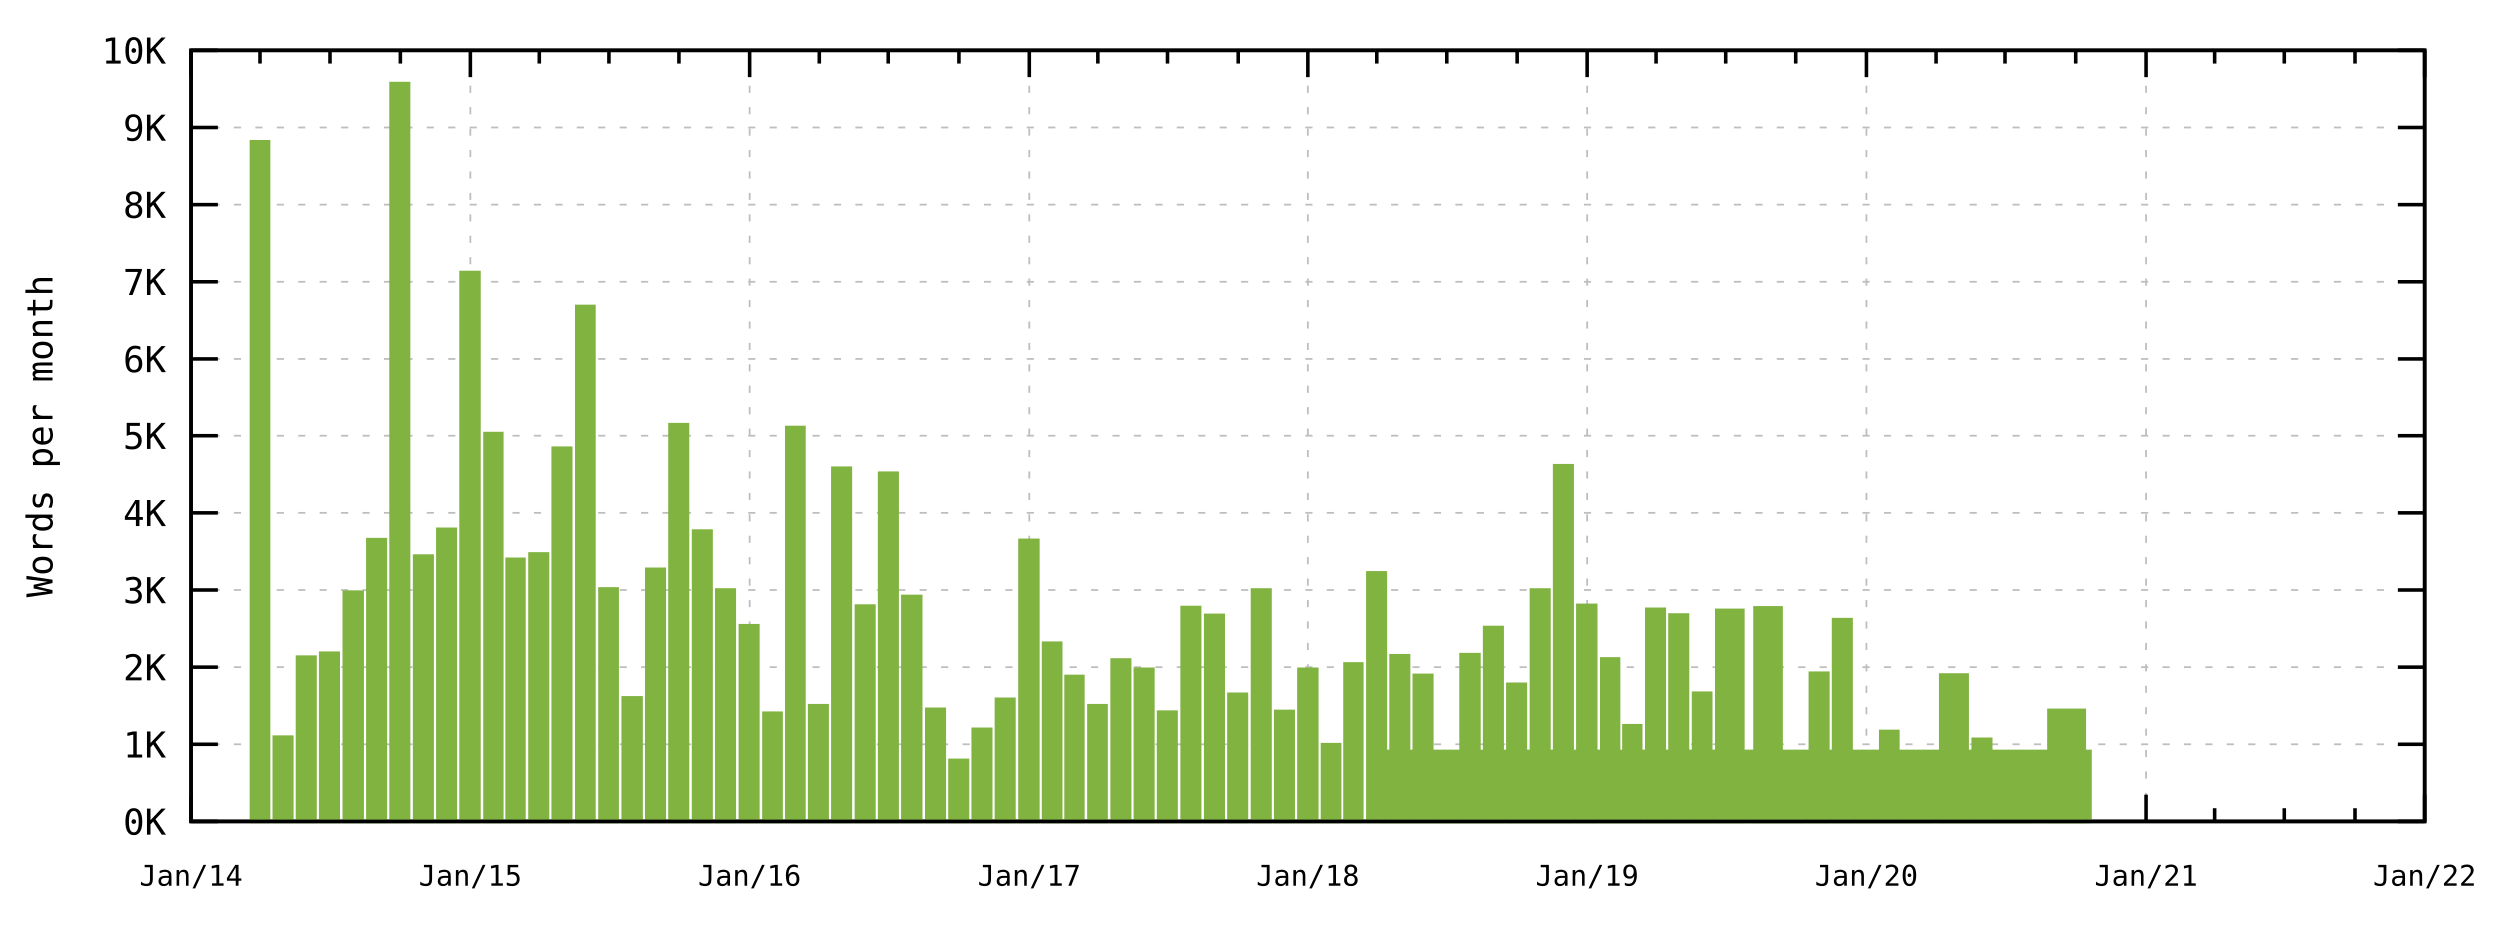
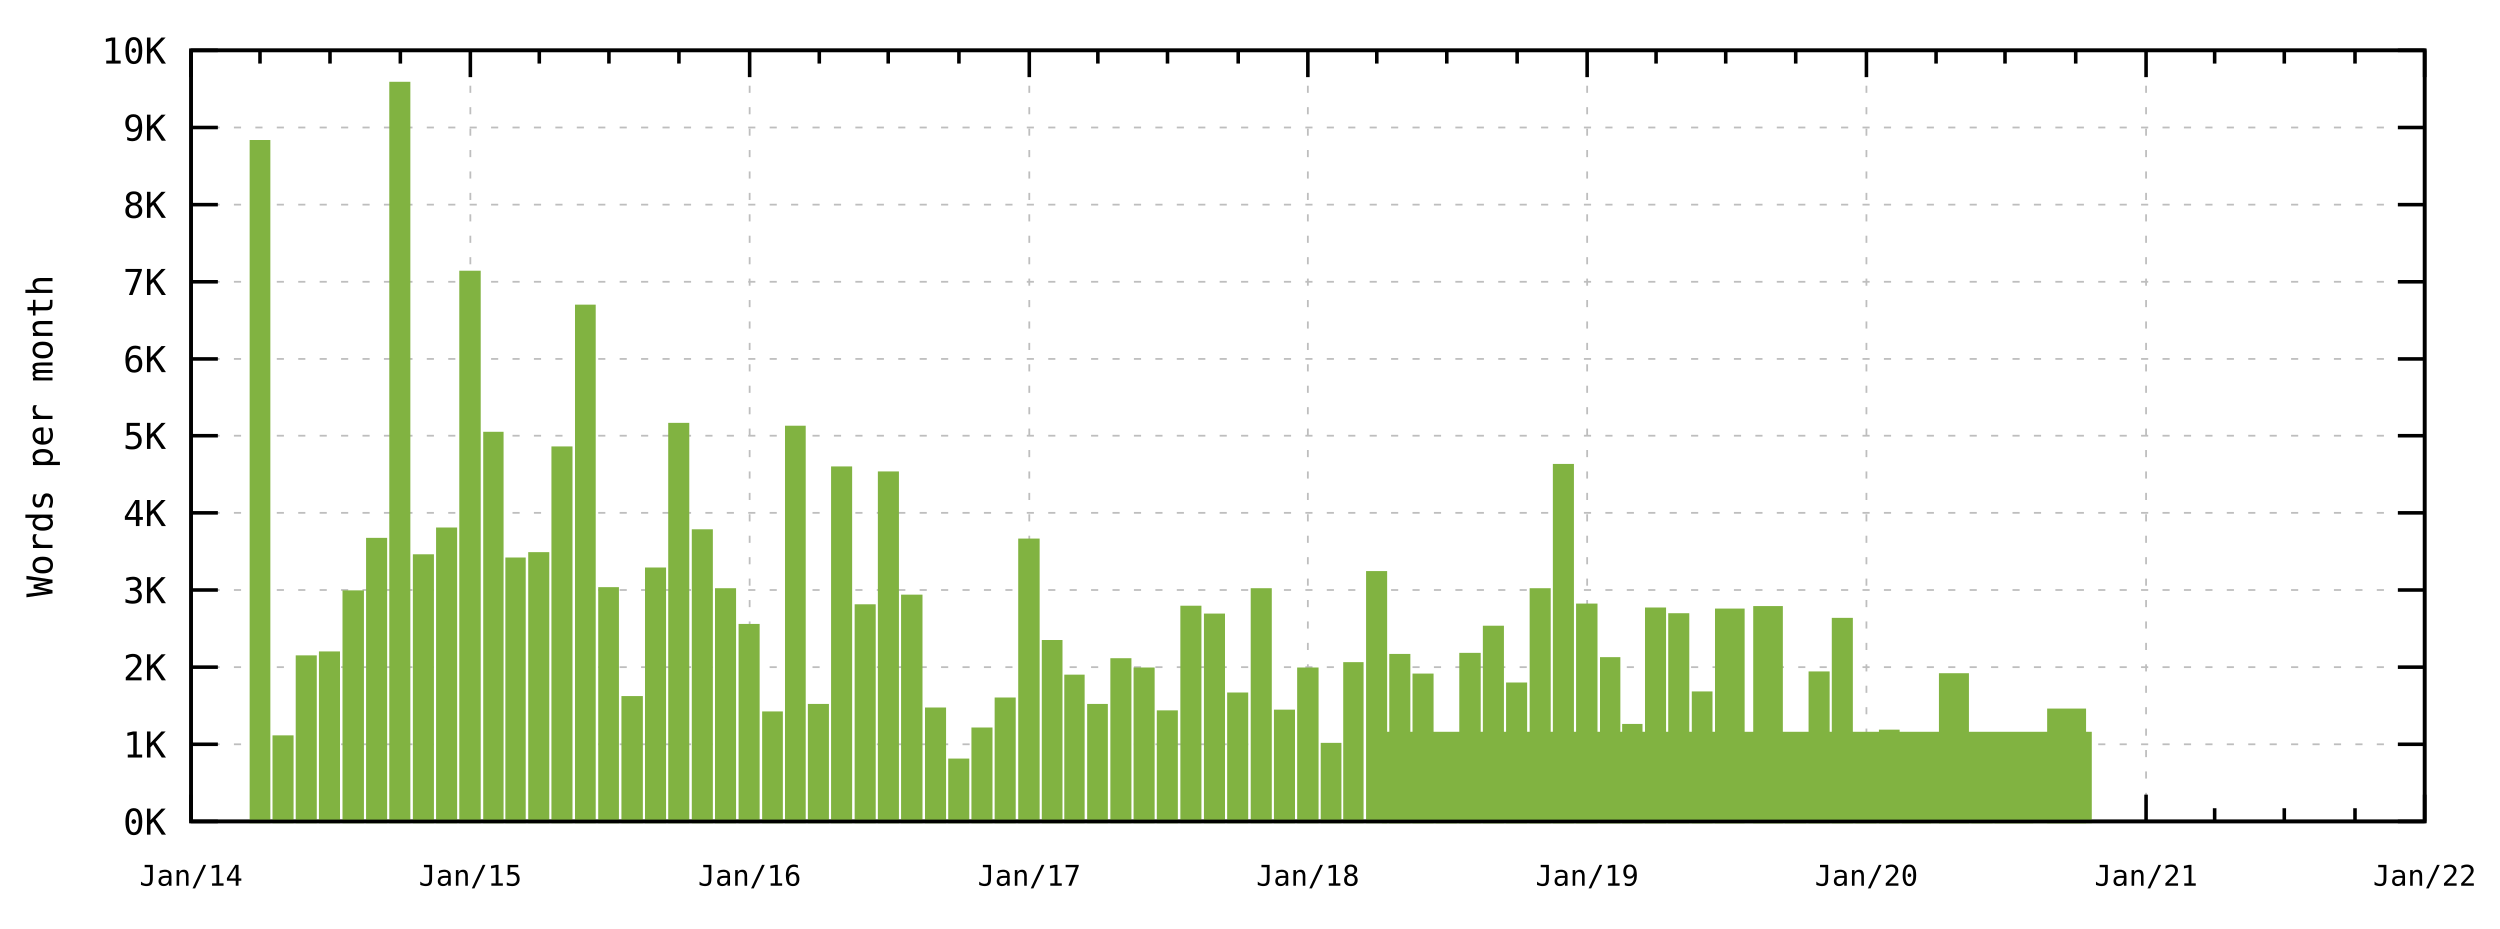
<svg xmlns="http://www.w3.org/2000/svg" xmlns:xlink="http://www.w3.org/1999/xlink" width="700" height="260" viewBox="0 0 700 260">
  <g id="gnuplot_canvas">
    <rect x="0" y="0" width="700" height="260" fill="none" />
    <defs>
      <circle id="gpDot" r="0.5" stroke-width="0.5" />
      <path id="gpPt0" stroke-width="0.267" stroke="currentColor" d="M-1,0 h2 M0,-1 v2" />
      <path id="gpPt1" stroke-width="0.267" stroke="currentColor" d="M-1,-1 L1,1 M1,-1 L-1,1" />
      <path id="gpPt2" stroke-width="0.267" stroke="currentColor" d="M-1,0 L1,0 M0,-1 L0,1 M-1,-1 L1,1 M-1,1 L1,-1" />
      <rect id="gpPt3" stroke-width="0.267" stroke="currentColor" x="-1" y="-1" width="2" height="2" />
      <rect id="gpPt4" stroke-width="0.267" stroke="currentColor" fill="currentColor" x="-1" y="-1" width="2" height="2" />
      <circle id="gpPt5" stroke-width="0.267" stroke="currentColor" cx="0" cy="0" r="1" />
      <use xlink:href="#gpPt5" id="gpPt6" fill="currentColor" stroke="none" />
      <path id="gpPt7" stroke-width="0.267" stroke="currentColor" d="M0,-1.33 L-1.33,0.67 L1.33,0.67 z" />
      <use xlink:href="#gpPt7" id="gpPt8" fill="currentColor" stroke="none" />
      <use xlink:href="#gpPt7" id="gpPt9" stroke="currentColor" transform="rotate(180)" />
      <use xlink:href="#gpPt9" id="gpPt10" fill="currentColor" stroke="none" />
      <use xlink:href="#gpPt3" id="gpPt11" stroke="currentColor" transform="rotate(45)" />
      <use xlink:href="#gpPt11" id="gpPt12" fill="currentColor" stroke="none" />
      <path id="gpPt13" stroke-width="0.267" stroke="currentColor" d="M0,1.330 L1.265,0.411 L0.782,-1.067 L-0.782,-1.076 L-1.265,0.411 z" />
      <use xlink:href="#gpPt13" id="gpPt14" fill="currentColor" stroke="none" />
      <filter id="textbox" filterUnits="objectBoundingBox" x="0" y="0" height="1" width="1">
        <feFlood flood-color="white" flood-opacity="1" result="bgnd" />
        <feComposite in="SourceGraphic" in2="bgnd" operator="atop" />
      </filter>
      <filter id="greybox" filterUnits="objectBoundingBox" x="0" y="0" height="1" width="1">
        <feFlood flood-color="lightgrey" flood-opacity="1" result="grey" />
        <feComposite in="SourceGraphic" in2="grey" operator="atop" />
      </filter>
    </defs>
    <g fill="none" color="white" stroke="currentColor" stroke-width="1.00" stroke-linecap="butt" stroke-linejoin="miter">
</g>
    <g fill="none" color="black" stroke="currentColor" stroke-width="1.00" stroke-linecap="butt" stroke-linejoin="miter">
</g>
    <g fill="none" color="black" stroke="black" stroke-width="0.50" stroke-linecap="butt" stroke-linejoin="miter">
</g>
    <g fill="none" color="gray" stroke="currentColor" stroke-width="0.50" stroke-linecap="butt" stroke-linejoin="miter">
      <path stroke="rgb(190, 190, 190)" stroke-dasharray="2,4" class="gridline" d="M53.5,230.0 L678.9,230.0  " />
    </g>
    <g fill="none" color="gray" stroke="rgb(190, 190, 190)" stroke-width="1.00" stroke-linecap="butt" stroke-linejoin="miter">
</g>
    <g fill="none" color="black" stroke="currentColor" stroke-width="1.00" stroke-linecap="butt" stroke-linejoin="miter">
      <path stroke="black" d="M53.5,230.0 L61.0,230.0 M678.9,230.0 L671.4,230.0  " />
      <g transform="translate(46.5,233.7)" stroke="none" fill="rgb(0,0,0)" font-family="monospace" font-size="10.00" text-anchor="end">
        <text>
          <tspan font-family="monospace">0K</tspan>
        </text>
      </g>
    </g>
    <g fill="none" color="black" stroke="currentColor" stroke-width="1.00" stroke-linecap="butt" stroke-linejoin="miter">
</g>
    <g fill="none" color="black" stroke="black" stroke-width="0.50" stroke-linecap="butt" stroke-linejoin="miter">
</g>
    <g fill="none" color="gray" stroke="currentColor" stroke-width="0.50" stroke-linecap="butt" stroke-linejoin="miter">
      <path stroke="rgb(190, 190, 190)" stroke-dasharray="2,4" class="gridline" d="M53.5,208.4 L678.9,208.4  " />
    </g>
    <g fill="none" color="gray" stroke="rgb(190, 190, 190)" stroke-width="1.00" stroke-linecap="butt" stroke-linejoin="miter">
</g>
    <g fill="none" color="black" stroke="currentColor" stroke-width="1.00" stroke-linecap="butt" stroke-linejoin="miter">
      <path stroke="black" d="M53.5,208.4 L61.0,208.4 M678.9,208.4 L671.4,208.4  " />
      <g transform="translate(46.5,212.1)" stroke="none" fill="rgb(0,0,0)" font-family="monospace" font-size="10.00" text-anchor="end">
        <text>
          <tspan font-family="monospace">1K</tspan>
        </text>
      </g>
    </g>
    <g fill="none" color="black" stroke="currentColor" stroke-width="1.00" stroke-linecap="butt" stroke-linejoin="miter">
</g>
    <g fill="none" color="black" stroke="black" stroke-width="0.50" stroke-linecap="butt" stroke-linejoin="miter">
</g>
    <g fill="none" color="gray" stroke="currentColor" stroke-width="0.50" stroke-linecap="butt" stroke-linejoin="miter">
      <path stroke="rgb(190, 190, 190)" stroke-dasharray="2,4" class="gridline" d="M53.5,186.8 L678.9,186.8  " />
    </g>
    <g fill="none" color="gray" stroke="rgb(190, 190, 190)" stroke-width="1.00" stroke-linecap="butt" stroke-linejoin="miter">
</g>
    <g fill="none" color="black" stroke="currentColor" stroke-width="1.00" stroke-linecap="butt" stroke-linejoin="miter">
      <path stroke="black" d="M53.5,186.8 L61.0,186.8 M678.9,186.8 L671.4,186.8  " />
      <g transform="translate(46.5,190.5)" stroke="none" fill="rgb(0,0,0)" font-family="monospace" font-size="10.00" text-anchor="end">
        <text>
          <tspan font-family="monospace">2K</tspan>
        </text>
      </g>
    </g>
    <g fill="none" color="black" stroke="currentColor" stroke-width="1.00" stroke-linecap="butt" stroke-linejoin="miter">
</g>
    <g fill="none" color="black" stroke="black" stroke-width="0.50" stroke-linecap="butt" stroke-linejoin="miter">
</g>
    <g fill="none" color="gray" stroke="currentColor" stroke-width="0.50" stroke-linecap="butt" stroke-linejoin="miter">
      <path stroke="rgb(190, 190, 190)" stroke-dasharray="2,4" class="gridline" d="M53.5,165.2 L678.9,165.2  " />
    </g>
    <g fill="none" color="gray" stroke="rgb(190, 190, 190)" stroke-width="1.00" stroke-linecap="butt" stroke-linejoin="miter">
</g>
    <g fill="none" color="black" stroke="currentColor" stroke-width="1.00" stroke-linecap="butt" stroke-linejoin="miter">
      <path stroke="black" d="M53.5,165.2 L61.0,165.2 M678.9,165.2 L671.4,165.2  " />
      <g transform="translate(46.5,168.9)" stroke="none" fill="rgb(0,0,0)" font-family="monospace" font-size="10.00" text-anchor="end">
        <text>
          <tspan font-family="monospace">3K</tspan>
        </text>
      </g>
    </g>
    <g fill="none" color="black" stroke="currentColor" stroke-width="1.00" stroke-linecap="butt" stroke-linejoin="miter">
</g>
    <g fill="none" color="black" stroke="black" stroke-width="0.50" stroke-linecap="butt" stroke-linejoin="miter">
</g>
    <g fill="none" color="gray" stroke="currentColor" stroke-width="0.50" stroke-linecap="butt" stroke-linejoin="miter">
      <path stroke="rgb(190, 190, 190)" stroke-dasharray="2,4" class="gridline" d="M53.5,143.6 L678.9,143.6  " />
    </g>
    <g fill="none" color="gray" stroke="rgb(190, 190, 190)" stroke-width="1.00" stroke-linecap="butt" stroke-linejoin="miter">
</g>
    <g fill="none" color="black" stroke="currentColor" stroke-width="1.00" stroke-linecap="butt" stroke-linejoin="miter">
      <path stroke="black" d="M53.5,143.6 L61.0,143.6 M678.9,143.6 L671.4,143.6  " />
      <g transform="translate(46.5,147.3)" stroke="none" fill="rgb(0,0,0)" font-family="monospace" font-size="10.00" text-anchor="end">
        <text>
          <tspan font-family="monospace">4K</tspan>
        </text>
      </g>
    </g>
    <g fill="none" color="black" stroke="currentColor" stroke-width="1.00" stroke-linecap="butt" stroke-linejoin="miter">
</g>
    <g fill="none" color="black" stroke="black" stroke-width="0.50" stroke-linecap="butt" stroke-linejoin="miter">
</g>
    <g fill="none" color="gray" stroke="currentColor" stroke-width="0.50" stroke-linecap="butt" stroke-linejoin="miter">
      <path stroke="rgb(190, 190, 190)" stroke-dasharray="2,4" class="gridline" d="M53.5,122.0 L678.9,122.0  " />
    </g>
    <g fill="none" color="gray" stroke="rgb(190, 190, 190)" stroke-width="1.00" stroke-linecap="butt" stroke-linejoin="miter">
</g>
    <g fill="none" color="black" stroke="currentColor" stroke-width="1.00" stroke-linecap="butt" stroke-linejoin="miter">
      <path stroke="black" d="M53.5,122.0 L61.0,122.0 M678.9,122.0 L671.4,122.0  " />
      <g transform="translate(46.5,125.7)" stroke="none" fill="rgb(0,0,0)" font-family="monospace" font-size="10.00" text-anchor="end">
        <text>
          <tspan font-family="monospace">5K</tspan>
        </text>
      </g>
    </g>
    <g fill="none" color="black" stroke="currentColor" stroke-width="1.00" stroke-linecap="butt" stroke-linejoin="miter">
</g>
    <g fill="none" color="black" stroke="black" stroke-width="0.50" stroke-linecap="butt" stroke-linejoin="miter">
</g>
    <g fill="none" color="gray" stroke="currentColor" stroke-width="0.50" stroke-linecap="butt" stroke-linejoin="miter">
      <path stroke="rgb(190, 190, 190)" stroke-dasharray="2,4" class="gridline" d="M53.5,100.5 L678.9,100.5  " />
    </g>
    <g fill="none" color="gray" stroke="rgb(190, 190, 190)" stroke-width="1.00" stroke-linecap="butt" stroke-linejoin="miter">
</g>
    <g fill="none" color="black" stroke="currentColor" stroke-width="1.00" stroke-linecap="butt" stroke-linejoin="miter">
      <path stroke="black" d="M53.5,100.5 L61.0,100.5 M678.9,100.5 L671.4,100.5  " />
      <g transform="translate(46.5,104.2)" stroke="none" fill="rgb(0,0,0)" font-family="monospace" font-size="10.00" text-anchor="end">
        <text>
          <tspan font-family="monospace">6K</tspan>
        </text>
      </g>
    </g>
    <g fill="none" color="black" stroke="currentColor" stroke-width="1.00" stroke-linecap="butt" stroke-linejoin="miter">
</g>
    <g fill="none" color="black" stroke="black" stroke-width="0.50" stroke-linecap="butt" stroke-linejoin="miter">
</g>
    <g fill="none" color="gray" stroke="currentColor" stroke-width="0.50" stroke-linecap="butt" stroke-linejoin="miter">
      <path stroke="rgb(190, 190, 190)" stroke-dasharray="2,4" class="gridline" d="M53.5,78.9 L678.9,78.9  " />
    </g>
    <g fill="none" color="gray" stroke="rgb(190, 190, 190)" stroke-width="1.00" stroke-linecap="butt" stroke-linejoin="miter">
</g>
    <g fill="none" color="black" stroke="currentColor" stroke-width="1.00" stroke-linecap="butt" stroke-linejoin="miter">
      <path stroke="black" d="M53.5,78.9 L61.0,78.9 M678.9,78.9 L671.4,78.9  " />
      <g transform="translate(46.5,82.6)" stroke="none" fill="rgb(0,0,0)" font-family="monospace" font-size="10.00" text-anchor="end">
        <text>
          <tspan font-family="monospace">7K</tspan>
        </text>
      </g>
    </g>
    <g fill="none" color="black" stroke="currentColor" stroke-width="1.00" stroke-linecap="butt" stroke-linejoin="miter">
</g>
    <g fill="none" color="black" stroke="black" stroke-width="0.50" stroke-linecap="butt" stroke-linejoin="miter">
</g>
    <g fill="none" color="gray" stroke="currentColor" stroke-width="0.50" stroke-linecap="butt" stroke-linejoin="miter">
      <path stroke="rgb(190, 190, 190)" stroke-dasharray="2,4" class="gridline" d="M53.5,57.3 L678.9,57.3  " />
    </g>
    <g fill="none" color="gray" stroke="rgb(190, 190, 190)" stroke-width="1.00" stroke-linecap="butt" stroke-linejoin="miter">
</g>
    <g fill="none" color="black" stroke="currentColor" stroke-width="1.00" stroke-linecap="butt" stroke-linejoin="miter">
      <path stroke="black" d="M53.5,57.3 L61.0,57.3 M678.9,57.3 L671.4,57.3  " />
      <g transform="translate(46.5,61.0)" stroke="none" fill="rgb(0,0,0)" font-family="monospace" font-size="10.00" text-anchor="end">
        <text>
          <tspan font-family="monospace">8K</tspan>
        </text>
      </g>
    </g>
    <g fill="none" color="black" stroke="currentColor" stroke-width="1.00" stroke-linecap="butt" stroke-linejoin="miter">
</g>
    <g fill="none" color="black" stroke="black" stroke-width="0.50" stroke-linecap="butt" stroke-linejoin="miter">
</g>
    <g fill="none" color="gray" stroke="currentColor" stroke-width="0.50" stroke-linecap="butt" stroke-linejoin="miter">
      <path stroke="rgb(190, 190, 190)" stroke-dasharray="2,4" class="gridline" d="M53.5,35.7 L678.9,35.7  " />
    </g>
    <g fill="none" color="gray" stroke="rgb(190, 190, 190)" stroke-width="1.00" stroke-linecap="butt" stroke-linejoin="miter">
</g>
    <g fill="none" color="black" stroke="currentColor" stroke-width="1.00" stroke-linecap="butt" stroke-linejoin="miter">
      <path stroke="black" d="M53.5,35.7 L61.0,35.7 M678.9,35.7 L671.4,35.7  " />
      <g transform="translate(46.5,39.4)" stroke="none" fill="rgb(0,0,0)" font-family="monospace" font-size="10.00" text-anchor="end">
        <text>
          <tspan font-family="monospace">9K</tspan>
        </text>
      </g>
    </g>
    <g fill="none" color="black" stroke="currentColor" stroke-width="1.00" stroke-linecap="butt" stroke-linejoin="miter">
</g>
    <g fill="none" color="black" stroke="black" stroke-width="0.50" stroke-linecap="butt" stroke-linejoin="miter">
</g>
    <g fill="none" color="gray" stroke="currentColor" stroke-width="0.50" stroke-linecap="butt" stroke-linejoin="miter">
      <path stroke="rgb(190, 190, 190)" stroke-dasharray="2,4" class="gridline" d="M53.5,14.1 L678.9,14.1  " />
    </g>
    <g fill="none" color="gray" stroke="rgb(190, 190, 190)" stroke-width="1.00" stroke-linecap="butt" stroke-linejoin="miter">
</g>
    <g fill="none" color="black" stroke="currentColor" stroke-width="1.00" stroke-linecap="butt" stroke-linejoin="miter">
      <path stroke="black" d="M53.5,14.1 L61.0,14.1 M678.9,14.1 L671.4,14.1  " />
      <g transform="translate(46.5,17.8)" stroke="none" fill="rgb(0,0,0)" font-family="monospace" font-size="10.00" text-anchor="end">
        <text>
          <tspan font-family="monospace">10K</tspan>
        </text>
      </g>
    </g>
    <g fill="none" color="black" stroke="currentColor" stroke-width="1.00" stroke-linecap="butt" stroke-linejoin="miter">
</g>
    <g fill="none" color="black" stroke="black" stroke-width="0.50" stroke-linecap="butt" stroke-linejoin="miter">
</g>
    <g fill="none" color="gray" stroke="currentColor" stroke-width="0.50" stroke-linecap="butt" stroke-linejoin="miter">
      <path stroke="rgb(190, 190, 190)" stroke-dasharray="2,4" class="gridline" d="M53.5,230.0 L53.5,14.1  " />
    </g>
    <g fill="none" color="gray" stroke="rgb(190, 190, 190)" stroke-width="1.00" stroke-linecap="butt" stroke-linejoin="miter">
</g>
    <g fill="none" color="black" stroke="currentColor" stroke-width="1.00" stroke-linecap="butt" stroke-linejoin="miter">
      <path stroke="black" d="M53.5,230.0 L53.5,222.5 M53.5,14.1 L53.5,21.6  " />
      <g transform="translate(53.5,248.0)" stroke="none" fill="rgb(0,0,0)" font-family="monospace" font-size="8.00" text-anchor="middle">
        <text>
          <tspan font-family="monospace">Jan/14</tspan>
        </text>
      </g>
    </g>
    <g fill="none" color="black" stroke="currentColor" stroke-width="1.00" stroke-linecap="butt" stroke-linejoin="miter">
      <path stroke="black" d="M72.8,230.0 L72.8,226.3 M72.8,14.1 L72.8,17.8 M92.4,230.0 L92.4,226.3 M92.4,14.1 L92.4,17.8   M112.1,230.0 L112.1,226.3 M112.1,14.1 L112.1,17.8  " />
    </g>
    <g fill="none" color="black" stroke="black" stroke-width="0.50" stroke-linecap="butt" stroke-linejoin="miter">
</g>
    <g fill="none" color="gray" stroke="currentColor" stroke-width="0.50" stroke-linecap="butt" stroke-linejoin="miter">
      <path stroke="rgb(190, 190, 190)" stroke-dasharray="2,4" class="gridline" d="M131.7,230.0 L131.7,14.1  " />
    </g>
    <g fill="none" color="gray" stroke="rgb(190, 190, 190)" stroke-width="1.00" stroke-linecap="butt" stroke-linejoin="miter">
</g>
    <g fill="none" color="black" stroke="currentColor" stroke-width="1.00" stroke-linecap="butt" stroke-linejoin="miter">
      <path stroke="black" d="M131.7,230.0 L131.7,222.5 M131.7,14.1 L131.7,21.6  " />
      <g transform="translate(131.7,248.0)" stroke="none" fill="rgb(0,0,0)" font-family="monospace" font-size="8.00" text-anchor="middle">
        <text>
          <tspan font-family="monospace">Jan/15</tspan>
        </text>
      </g>
    </g>
    <g fill="none" color="black" stroke="currentColor" stroke-width="1.00" stroke-linecap="butt" stroke-linejoin="miter">
      <path stroke="black" d="M151.0,230.0 L151.0,226.3 M151.0,14.1 L151.0,17.8 M170.5,230.0 L170.5,226.3 M170.5,14.1 L170.5,17.8   M190.1,230.0 L190.1,226.3 M190.1,14.1 L190.1,17.8  " />
    </g>
    <g fill="none" color="black" stroke="black" stroke-width="0.50" stroke-linecap="butt" stroke-linejoin="miter">
</g>
    <g fill="none" color="gray" stroke="currentColor" stroke-width="0.50" stroke-linecap="butt" stroke-linejoin="miter">
      <path stroke="rgb(190, 190, 190)" stroke-dasharray="2,4" class="gridline" d="M209.9,230.0 L209.9,14.1  " />
    </g>
    <g fill="none" color="gray" stroke="rgb(190, 190, 190)" stroke-width="1.00" stroke-linecap="butt" stroke-linejoin="miter">
</g>
    <g fill="none" color="black" stroke="currentColor" stroke-width="1.00" stroke-linecap="butt" stroke-linejoin="miter">
      <path stroke="black" d="M209.9,230.0 L209.9,222.5 M209.9,14.1 L209.9,21.6  " />
      <g transform="translate(209.9,248.0)" stroke="none" fill="rgb(0,0,0)" font-family="monospace" font-size="8.00" text-anchor="middle">
        <text>
          <tspan font-family="monospace">Jan/16</tspan>
        </text>
      </g>
    </g>
    <g fill="none" color="black" stroke="currentColor" stroke-width="1.00" stroke-linecap="butt" stroke-linejoin="miter">
      <path stroke="black" d="M229.4,230.0 L229.4,226.3 M229.4,14.1 L229.4,17.8 M248.7,230.0 L248.7,226.3 M248.7,14.1 L248.7,17.8   M268.5,230.0 L268.5,226.3 M268.5,14.1 L268.5,17.8  " />
    </g>
    <g fill="none" color="black" stroke="black" stroke-width="0.50" stroke-linecap="butt" stroke-linejoin="miter">
</g>
    <g fill="none" color="gray" stroke="currentColor" stroke-width="0.50" stroke-linecap="butt" stroke-linejoin="miter">
      <path stroke="rgb(190, 190, 190)" stroke-dasharray="2,4" class="gridline" d="M288.2,230.0 L288.2,14.1  " />
    </g>
    <g fill="none" color="gray" stroke="rgb(190, 190, 190)" stroke-width="1.00" stroke-linecap="butt" stroke-linejoin="miter">
</g>
    <g fill="none" color="black" stroke="currentColor" stroke-width="1.00" stroke-linecap="butt" stroke-linejoin="miter">
      <path stroke="black" d="M288.2,230.0 L288.2,222.5 M288.2,14.1 L288.2,21.6  " />
      <g transform="translate(288.2,248.0)" stroke="none" fill="rgb(0,0,0)" font-family="monospace" font-size="8.00" text-anchor="middle">
        <text>
          <tspan font-family="monospace">Jan/17</tspan>
        </text>
      </g>
    </g>
    <g fill="none" color="black" stroke="currentColor" stroke-width="1.00" stroke-linecap="butt" stroke-linejoin="miter">
      <path stroke="black" d="M307.4,230.0 L307.4,226.3 M307.4,14.1 L307.4,17.8 M326.9,230.0 L326.9,226.3 M326.9,14.1 L326.9,17.8   M346.7,230.0 L346.7,226.3 M346.7,14.1 L346.7,17.8  " />
    </g>
    <g fill="none" color="black" stroke="black" stroke-width="0.50" stroke-linecap="butt" stroke-linejoin="miter">
</g>
    <g fill="none" color="gray" stroke="currentColor" stroke-width="0.50" stroke-linecap="butt" stroke-linejoin="miter">
      <path stroke="rgb(190, 190, 190)" stroke-dasharray="2,4" class="gridline" d="M366.2,230.0 L366.2,14.1  " />
    </g>
    <g fill="none" color="gray" stroke="rgb(190, 190, 190)" stroke-width="1.00" stroke-linecap="butt" stroke-linejoin="miter">
</g>
    <g fill="none" color="black" stroke="currentColor" stroke-width="1.00" stroke-linecap="butt" stroke-linejoin="miter">
      <path stroke="black" d="M366.2,230.0 L366.2,222.5 M366.2,14.1 L366.2,21.6  " />
      <g transform="translate(366.2,248.0)" stroke="none" fill="rgb(0,0,0)" font-family="monospace" font-size="8.00" text-anchor="middle">
        <text>
          <tspan font-family="monospace">Jan/18</tspan>
        </text>
      </g>
    </g>
    <g fill="none" color="black" stroke="currentColor" stroke-width="1.00" stroke-linecap="butt" stroke-linejoin="miter">
      <path stroke="black" d="M385.5,230.0 L385.5,226.3 M385.5,14.1 L385.5,17.8 M405.1,230.0 L405.1,226.3 M405.1,14.1 L405.1,17.8   M424.8,230.0 L424.8,226.3 M424.8,14.1 L424.8,17.8  " />
    </g>
    <g fill="none" color="black" stroke="black" stroke-width="0.50" stroke-linecap="butt" stroke-linejoin="miter">
</g>
    <g fill="none" color="gray" stroke="currentColor" stroke-width="0.50" stroke-linecap="butt" stroke-linejoin="miter">
      <path stroke="rgb(190, 190, 190)" stroke-dasharray="2,4" class="gridline" d="M444.4,230.0 L444.4,14.1  " />
    </g>
    <g fill="none" color="gray" stroke="rgb(190, 190, 190)" stroke-width="1.00" stroke-linecap="butt" stroke-linejoin="miter">
</g>
    <g fill="none" color="black" stroke="currentColor" stroke-width="1.00" stroke-linecap="butt" stroke-linejoin="miter">
      <path stroke="black" d="M444.4,230.0 L444.4,222.5 M444.4,14.1 L444.4,21.6  " />
      <g transform="translate(444.4,248.0)" stroke="none" fill="rgb(0,0,0)" font-family="monospace" font-size="8.00" text-anchor="middle">
        <text>
          <tspan font-family="monospace">Jan/19</tspan>
        </text>
      </g>
    </g>
    <g fill="none" color="black" stroke="currentColor" stroke-width="1.00" stroke-linecap="butt" stroke-linejoin="miter">
      <path stroke="black" d="M463.7,230.0 L463.7,226.3 M463.7,14.1 L463.7,17.8 M483.2,230.0 L483.2,226.3 M483.2,14.1 L483.2,17.8   M502.8,230.0 L502.8,226.3 M502.8,14.1 L502.8,17.8  " />
    </g>
    <g fill="none" color="black" stroke="black" stroke-width="0.50" stroke-linecap="butt" stroke-linejoin="miter">
</g>
    <g fill="none" color="gray" stroke="currentColor" stroke-width="0.50" stroke-linecap="butt" stroke-linejoin="miter">
      <path stroke="rgb(190, 190, 190)" stroke-dasharray="2,4" class="gridline" d="M522.6,230.0 L522.6,14.1  " />
    </g>
    <g fill="none" color="gray" stroke="rgb(190, 190, 190)" stroke-width="1.00" stroke-linecap="butt" stroke-linejoin="miter">
</g>
    <g fill="none" color="black" stroke="currentColor" stroke-width="1.00" stroke-linecap="butt" stroke-linejoin="miter">
      <path stroke="black" d="M522.6,230.0 L522.6,222.5 M522.6,14.1 L522.6,21.6  " />
      <g transform="translate(522.6,248.0)" stroke="none" fill="rgb(0,0,0)" font-family="monospace" font-size="8.00" text-anchor="middle">
        <text>
          <tspan font-family="monospace">Jan/20</tspan>
        </text>
      </g>
    </g>
    <g fill="none" color="black" stroke="currentColor" stroke-width="1.00" stroke-linecap="butt" stroke-linejoin="miter">
      <path stroke="black" d="M542.1,230.0 L542.1,226.3 M542.1,14.1 L542.1,17.8 M561.4,230.0 L561.4,226.3 M561.4,14.1 L561.4,17.8   M581.2,230.0 L581.2,226.3 M581.2,14.1 L581.2,17.8  " />
    </g>
    <g fill="none" color="black" stroke="black" stroke-width="0.50" stroke-linecap="butt" stroke-linejoin="miter">
</g>
    <g fill="none" color="gray" stroke="currentColor" stroke-width="0.50" stroke-linecap="butt" stroke-linejoin="miter">
      <path stroke="rgb(190, 190, 190)" stroke-dasharray="2,4" class="gridline" d="M600.9,230.0 L600.9,14.1  " />
    </g>
    <g fill="none" color="gray" stroke="rgb(190, 190, 190)" stroke-width="1.00" stroke-linecap="butt" stroke-linejoin="miter">
</g>
    <g fill="none" color="black" stroke="currentColor" stroke-width="1.00" stroke-linecap="butt" stroke-linejoin="miter">
      <path stroke="black" d="M600.9,230.0 L600.9,222.5 M600.9,14.1 L600.9,21.6  " />
      <g transform="translate(600.9,248.0)" stroke="none" fill="rgb(0,0,0)" font-family="monospace" font-size="8.00" text-anchor="middle">
        <text>
          <tspan font-family="monospace">Jan/21</tspan>
        </text>
      </g>
    </g>
    <g fill="none" color="black" stroke="currentColor" stroke-width="1.00" stroke-linecap="butt" stroke-linejoin="miter">
      <path stroke="black" d="M620.1,230.0 L620.1,226.3 M620.1,14.1 L620.1,17.8 M639.6,230.0 L639.6,226.3 M639.6,14.1 L639.6,17.8   M659.4,230.0 L659.4,226.3 M659.4,14.1 L659.4,17.8  " />
    </g>
    <g fill="none" color="black" stroke="black" stroke-width="0.50" stroke-linecap="butt" stroke-linejoin="miter">
</g>
    <g fill="none" color="gray" stroke="currentColor" stroke-width="0.50" stroke-linecap="butt" stroke-linejoin="miter">
      <path stroke="rgb(190, 190, 190)" stroke-dasharray="2,4" class="gridline" d="M678.9,230.0 L678.9,14.1  " />
    </g>
    <g fill="none" color="gray" stroke="rgb(190, 190, 190)" stroke-width="1.00" stroke-linecap="butt" stroke-linejoin="miter">
</g>
    <g fill="none" color="black" stroke="currentColor" stroke-width="1.00" stroke-linecap="butt" stroke-linejoin="miter">
      <path stroke="black" d="M678.9,230.0 L678.9,222.5 M678.9,14.1 L678.9,21.6  " />
      <g transform="translate(678.9,248.0)" stroke="none" fill="rgb(0,0,0)" font-family="monospace" font-size="8.00" text-anchor="middle">
        <text>
          <tspan font-family="monospace">Jan/22</tspan>
        </text>
      </g>
    </g>
    <g fill="none" color="black" stroke="currentColor" stroke-width="1.00" stroke-linecap="butt" stroke-linejoin="miter">
</g>
    <g fill="none" color="black" stroke="currentColor" stroke-width="1.00" stroke-linecap="butt" stroke-linejoin="miter">
      <path stroke="black" d="M53.5,14.1 L53.5,230.0 L678.9,230.0 L678.9,14.1 L53.5,14.1 Z  " />
    </g>
    <g fill="none" color="black" stroke="currentColor" stroke-width="1.00" stroke-linecap="butt" stroke-linejoin="miter">
      <g transform="translate(14.7,122.1) rotate(270)" stroke="none" fill="rgb(0,0,0)" font-family="monospace" font-size="10.00" text-anchor="middle">
        <text>
          <tspan font-family="monospace">Words per month</tspan>
        </text>
      </g>
    </g>
    <g fill="none" color="black" stroke="currentColor" stroke-width="1.00" stroke-linecap="butt" stroke-linejoin="miter">
</g>
    <g id="gnuplot_plot_1">
      <g fill="none" color="black" stroke="currentColor" stroke-width="1.00" stroke-linecap="butt" stroke-linejoin="miter">
        <g stroke="none" shape-rendering="crispEdges">
          <polygon fill="rgb(129, 179,  65)" points="70.4,230.0 75.3,230.0 75.3,39.6 70.4,39.6 " />
        </g>
        <path stroke="rgb(129, 179,  65)" d="M70.4,230.0 L70.4,39.7 L75.2,39.7 L75.2,230.0 L70.4,230.0 Z  " />
        <g stroke="none" shape-rendering="crispEdges">
          <polygon fill="rgb(129, 179,  65)" points="76.8,230.0 81.8,230.0 81.8,206.3 76.8,206.3 " />
        </g>
        <path stroke="rgb(129, 179,  65)" d="M76.8,230.0 L76.8,206.4 L81.7,206.4 L81.7,230.0 L76.8,230.0 Z  " />
        <g stroke="none" shape-rendering="crispEdges">
          <polygon fill="rgb(129, 179,  65)" points="83.3,230.0 88.3,230.0 88.3,183.9 83.3,183.9 " />
        </g>
        <path stroke="rgb(129, 179,  65)" d="M83.3,230.0 L83.3,184.0 L88.2,184.0 L88.2,230.0 L83.3,230.0 Z  " />
        <g stroke="none" shape-rendering="crispEdges">
          <polygon fill="rgb(129, 179,  65)" points="89.8,230.0 94.8,230.0 94.8,182.8 89.8,182.8 " />
        </g>
        <path stroke="rgb(129, 179,  65)" d="M89.8,230.0 L89.8,182.9 L94.7,182.9 L94.7,230.0 L89.8,230.0 Z  " />
        <g stroke="none" shape-rendering="crispEdges">
          <polygon fill="rgb(129, 179,  65)" points="96.4,230.0 101.5,230.0 101.5,165.7 96.4,165.7 " />
        </g>
        <path stroke="rgb(129, 179,  65)" d="M96.4,230.0 L96.4,165.8 L101.4,165.8 L101.4,230.0 L96.4,230.0 Z  " />
        <g stroke="none" shape-rendering="crispEdges">
          <polygon fill="rgb(129, 179,  65)" points="103.0,230.0 108.0,230.0 108.0,151.0 103.0,151.0 " />
        </g>
        <path stroke="rgb(129, 179,  65)" d="M103.0,230.0 L103.0,151.1 L107.9,151.1 L107.9,230.0 L103.0,230.0 Z  " />
        <g stroke="none" shape-rendering="crispEdges">
          <polygon fill="rgb(129, 179,  65)" points="109.5,230.0 114.5,230.0 114.5,23.3 109.5,23.3 " />
        </g>
        <path stroke="rgb(129, 179,  65)" d="M109.5,230.0 L109.5,23.4 L114.4,23.4 L114.4,230.0 L109.5,230.0 Z  " />
        <g stroke="none" shape-rendering="crispEdges">
          <polygon fill="rgb(129, 179,  65)" points="116.1,230.0 121.1,230.0 121.1,155.6 116.1,155.6 " />
        </g>
        <path stroke="rgb(129, 179,  65)" d="M116.1,230.0 L116.1,155.7 L121.0,155.7 L121.0,230.0 L116.1,230.0 Z  " />
        <g stroke="none" shape-rendering="crispEdges">
          <polygon fill="rgb(129, 179,  65)" points="122.6,230.0 127.6,230.0 127.6,148.1 122.6,148.1 " />
        </g>
        <path stroke="rgb(129, 179,  65)" d="M122.6,230.0 L122.6,148.2 L127.5,148.2 L127.5,230.0 L122.6,230.0 Z  " />
        <g stroke="none" shape-rendering="crispEdges">
          <polygon fill="rgb(129, 179,  65)" points="129.1,230.0 134.2,230.0 134.2,76.2 129.1,76.2 " />
        </g>
        <path stroke="rgb(129, 179,  65)" d="M129.1,230.0 L129.1,76.3 L134.1,76.3 L134.1,230.0 L129.1,230.0 Z  " />
        <g stroke="none" shape-rendering="crispEdges">
          <polygon fill="rgb(129, 179,  65)" points="135.8,230.0 140.6,230.0 140.6,121.3 135.8,121.3 " />
        </g>
        <path stroke="rgb(129, 179,  65)" d="M135.8,230.0 L135.8,121.4 L140.5,121.4 L140.5,230.0 L135.8,230.0 Z  " />
        <g stroke="none" shape-rendering="crispEdges">
          <polygon fill="rgb(129, 179,  65)" points="142.0,230.0 146.8,230.0 146.8,156.5 142.0,156.5 " />
        </g>
        <path stroke="rgb(129, 179,  65)" d="M142.0,230.0 L142.0,156.6 L146.7,156.6 L146.7,230.0 L142.0,230.0 Z  " />
        <g stroke="none" shape-rendering="crispEdges">
          <polygon fill="rgb(129, 179,  65)" points="148.4,230.0 153.4,230.0 153.4,155.0 148.4,155.0 " />
        </g>
        <path stroke="rgb(129, 179,  65)" d="M148.4,230.0 L148.4,155.1 L153.3,155.1 L153.3,230.0 L148.4,230.0 Z  " />
        <g stroke="none" shape-rendering="crispEdges">
          <polygon fill="rgb(129, 179,  65)" points="154.9,230.0 159.9,230.0 159.9,125.4 154.9,125.4 " />
        </g>
        <path stroke="rgb(129, 179,  65)" d="M154.9,230.0 L154.9,125.5 L159.8,125.5 L159.8,230.0 L154.9,230.0 Z  " />
        <g stroke="none" shape-rendering="crispEdges">
          <polygon fill="rgb(129, 179,  65)" points="161.5,230.0 166.4,230.0 166.4,85.7 161.5,85.7 " />
        </g>
        <path stroke="rgb(129, 179,  65)" d="M161.5,230.0 L161.5,85.8 L166.3,85.8 L166.3,230.0 L161.5,230.0 Z  " />
        <g stroke="none" shape-rendering="crispEdges">
          <polygon fill="rgb(129, 179,  65)" points="168.0,230.0 172.9,230.0 172.9,164.8 168.0,164.8 " />
        </g>
        <path stroke="rgb(129, 179,  65)" d="M168.0,230.0 L168.0,164.9 L172.8,164.9 L172.8,230.0 L168.0,230.0 Z  " />
        <g stroke="none" shape-rendering="crispEdges">
          <polygon fill="rgb(129, 179,  65)" points="174.5,230.0 179.6,230.0 179.6,195.3 174.5,195.3 " />
        </g>
        <path stroke="rgb(129, 179,  65)" d="M174.5,230.0 L174.5,195.4 L179.5,195.4 L179.5,230.0 L174.5,230.0 Z  " />
        <g stroke="none" shape-rendering="crispEdges">
          <polygon fill="rgb(129, 179,  65)" points="181.1,230.0 186.1,230.0 186.1,159.3 181.1,159.3 " />
        </g>
        <path stroke="rgb(129, 179,  65)" d="M181.1,230.0 L181.1,159.4 L186.0,159.4 L186.0,230.0 L181.1,230.0 Z  " />
        <g stroke="none" shape-rendering="crispEdges">
          <polygon fill="rgb(129, 179,  65)" points="187.6,230.0 192.6,230.0 192.6,118.8 187.6,118.8 " />
        </g>
        <path stroke="rgb(129, 179,  65)" d="M187.6,230.0 L187.6,118.9 L192.5,118.9 L192.5,230.0 L187.6,230.0 Z  " />
        <g stroke="none" shape-rendering="crispEdges">
          <polygon fill="rgb(129, 179,  65)" points="194.2,230.0 199.2,230.0 199.2,148.6 194.2,148.6 " />
        </g>
        <path stroke="rgb(129, 179,  65)" d="M194.2,230.0 L194.2,148.7 L199.1,148.7 L199.1,230.0 L194.2,230.0 Z  " />
        <g stroke="none" shape-rendering="crispEdges">
          <polygon fill="rgb(129, 179,  65)" points="200.7,230.0 205.7,230.0 205.7,165.1 200.7,165.1 " />
        </g>
        <path stroke="rgb(129, 179,  65)" d="M200.7,230.0 L200.7,165.2 L205.6,165.2 L205.6,230.0 L200.7,230.0 Z  " />
        <g stroke="none" shape-rendering="crispEdges">
          <polygon fill="rgb(129, 179,  65)" points="207.3,230.0 212.3,230.0 212.3,175.1 207.3,175.1 " />
        </g>
        <path stroke="rgb(129, 179,  65)" d="M207.3,230.0 L207.3,175.2 L212.2,175.2 L212.2,230.0 L207.3,230.0 Z  " />
        <g stroke="none" shape-rendering="crispEdges">
          <polygon fill="rgb(129, 179,  65)" points="213.9,230.0 218.8,230.0 218.8,199.6 213.9,199.6 " />
        </g>
        <path stroke="rgb(129, 179,  65)" d="M213.9,230.0 L213.9,199.7 L218.7,199.7 L218.7,230.0 L213.9,230.0 Z  " />
        <g stroke="none" shape-rendering="crispEdges">
          <polygon fill="rgb(129, 179,  65)" points="220.3,230.0 225.2,230.0 225.2,119.6 220.3,119.6 " />
        </g>
        <path stroke="rgb(129, 179,  65)" d="M220.3,230.0 L220.3,119.7 L225.1,119.7 L225.1,230.0 L220.3,230.0 Z  " />
        <g stroke="none" shape-rendering="crispEdges">
          <polygon fill="rgb(129, 179,  65)" points="226.7,230.0 231.7,230.0 231.7,197.5 226.7,197.5 " />
        </g>
        <path stroke="rgb(129, 179,  65)" d="M226.7,230.0 L226.7,197.6 L231.6,197.6 L231.6,230.0 L226.7,230.0 Z  " />
        <g stroke="none" shape-rendering="crispEdges">
          <polygon fill="rgb(129, 179,  65)" points="233.2,230.0 238.2,230.0 238.2,131.0 233.2,131.0 " />
        </g>
        <path stroke="rgb(129, 179,  65)" d="M233.2,230.0 L233.2,131.1 L238.1,131.1 L238.1,230.0 L233.2,230.0 Z  " />
        <g stroke="none" shape-rendering="crispEdges">
          <polygon fill="rgb(129, 179,  65)" points="239.8,230.0 244.8,230.0 244.8,169.6 239.8,169.6 " />
        </g>
        <path stroke="rgb(129, 179,  65)" d="M239.8,230.0 L239.8,169.7 L244.7,169.7 L244.7,230.0 L239.8,230.0 Z  " />
        <g stroke="none" shape-rendering="crispEdges">
          <polygon fill="rgb(129, 179,  65)" points="246.3,230.0 251.3,230.0 251.3,132.4 246.3,132.4 " />
        </g>
        <path stroke="rgb(129, 179,  65)" d="M246.3,230.0 L246.3,132.5 L251.2,132.5 L251.2,230.0 L246.3,230.0 Z  " />
        <g stroke="none" shape-rendering="crispEdges">
          <polygon fill="rgb(129, 179,  65)" points="252.8,230.0 257.9,230.0 257.9,166.9 252.8,166.9 " />
        </g>
        <path stroke="rgb(129, 179,  65)" d="M252.8,230.0 L252.8,167.0 L257.8,167.0 L257.8,230.0 L252.8,230.0 Z  " />
        <g stroke="none" shape-rendering="crispEdges">
          <polygon fill="rgb(129, 179,  65)" points="259.5,230.0 264.5,230.0 264.5,198.5 259.5,198.5 " />
        </g>
        <path stroke="rgb(129, 179,  65)" d="M259.5,230.0 L259.5,198.6 L264.4,198.6 L264.4,230.0 L259.5,230.0 Z  " />
        <g stroke="none" shape-rendering="crispEdges">
          <polygon fill="rgb(129, 179,  65)" points="266.0,230.0 271.0,230.0 271.0,212.8 266.0,212.8 " />
        </g>
        <path stroke="rgb(129, 179,  65)" d="M266.0,230.0 L266.0,212.9 L270.9,212.9 L270.9,230.0 L266.0,230.0 Z  " />
        <g stroke="none" shape-rendering="crispEdges">
          <polygon fill="rgb(129, 179,  65)" points="272.5,230.0 277.5,230.0 277.5,204.1 272.5,204.1 " />
        </g>
        <path stroke="rgb(129, 179,  65)" d="M272.5,230.0 L272.5,204.2 L277.4,204.2 L277.4,230.0 L272.5,230.0 Z  " />
        <g stroke="none" shape-rendering="crispEdges">
          <polygon fill="rgb(129, 179,  65)" points="279.0,230.0 284.0,230.0 284.0,195.7 279.0,195.7 " />
        </g>
        <path stroke="rgb(129, 179,  65)" d="M279.0,230.0 L279.0,195.8 L283.9,195.8 L283.9,230.0 L279.0,230.0 Z  " />
        <g stroke="none" shape-rendering="crispEdges">
          <polygon fill="rgb(129, 179,  65)" points="285.6,230.0 290.7,230.0 290.7,151.2 285.6,151.2 " />
        </g>
        <path stroke="rgb(129, 179,  65)" d="M285.6,230.0 L285.6,151.3 L290.6,151.3 L290.6,230.0 L285.6,230.0 Z  " />
        <g stroke="none" shape-rendering="crispEdges">
-           <polygon fill="rgb(129, 179,  65)" points="292.2,230.0 297.1,230.0 297.1,180.0 292.2,180.0 " />
-         </g>
-         <path stroke="rgb(129, 179,  65)" d="M292.2,230.0 L292.2,180.1 L297.0,180.1 L297.0,230.0 L292.2,230.0 Z  " />
+           <polygon fill="rgb(129, 179,  65)" points="292.2,230.0 297.1,230.0 297.1,179.6 292.2,179.6 " />
+         </g>
+         <path stroke="rgb(129, 179,  65)" d="M292.2,230.0 L292.2,179.7 L297.0,179.7 L297.0,230.0 L292.2,230.0 Z  " />
        <g stroke="none" shape-rendering="crispEdges">
          <polygon fill="rgb(129, 179,  65)" points="298.5,230.0 303.3,230.0 303.3,189.3 298.5,189.3 " />
        </g>
        <path stroke="rgb(129, 179,  65)" d="M298.5,230.0 L298.5,189.4 L303.2,189.4 L303.2,230.0 L298.5,230.0 Z  " />
        <g stroke="none" shape-rendering="crispEdges">
          <polygon fill="rgb(129, 179,  65)" points="304.9,230.0 309.8,230.0 309.8,197.5 304.9,197.5 " />
        </g>
        <path stroke="rgb(129, 179,  65)" d="M304.9,230.0 L304.9,197.6 L309.7,197.6 L309.7,230.0 L304.9,230.0 Z  " />
        <g stroke="none" shape-rendering="crispEdges">
          <polygon fill="rgb(129, 179,  65)" points="311.4,230.0 316.4,230.0 316.4,184.7 311.4,184.7 " />
        </g>
        <path stroke="rgb(129, 179,  65)" d="M311.4,230.0 L311.4,184.8 L316.3,184.8 L316.3,230.0 L311.4,230.0 Z  " />
        <g stroke="none" shape-rendering="crispEdges">
          <polygon fill="rgb(129, 179,  65)" points="317.9,230.0 322.9,230.0 322.9,187.3 317.9,187.3 " />
        </g>
        <path stroke="rgb(129, 179,  65)" d="M317.9,230.0 L317.9,187.4 L322.8,187.4 L322.8,230.0 L317.9,230.0 Z  " />
        <g stroke="none" shape-rendering="crispEdges">
          <polygon fill="rgb(129, 179,  65)" points="324.4,230.0 329.4,230.0 329.4,199.3 324.4,199.3 " />
        </g>
        <path stroke="rgb(129, 179,  65)" d="M324.4,230.0 L324.4,199.4 L329.3,199.4 L329.3,230.0 L324.4,230.0 Z  " />
        <g stroke="none" shape-rendering="crispEdges">
          <polygon fill="rgb(129, 179,  65)" points="331.0,230.0 336.0,230.0 336.0,170.0 331.0,170.0 " />
        </g>
        <path stroke="rgb(129, 179,  65)" d="M331.0,230.0 L331.0,170.1 L335.9,170.1 L335.9,230.0 L331.0,230.0 Z  " />
        <g stroke="none" shape-rendering="crispEdges">
          <polygon fill="rgb(129, 179,  65)" points="337.6,230.0 342.6,230.0 342.6,172.2 337.6,172.2 " />
        </g>
        <path stroke="rgb(129, 179,  65)" d="M337.6,230.0 L337.6,172.3 L342.5,172.3 L342.5,230.0 L337.6,230.0 Z  " />
        <g stroke="none" shape-rendering="crispEdges">
          <polygon fill="rgb(129, 179,  65)" points="344.1,230.0 349.1,230.0 349.1,194.3 344.1,194.3 " />
        </g>
        <path stroke="rgb(129, 179,  65)" d="M344.1,230.0 L344.1,194.4 L349.0,194.4 L349.0,230.0 L344.1,230.0 Z  " />
        <g stroke="none" shape-rendering="crispEdges">
          <polygon fill="rgb(129, 179,  65)" points="350.7,230.0 355.7,230.0 355.7,165.1 350.7,165.1 " />
        </g>
        <path stroke="rgb(129, 179,  65)" d="M350.7,230.0 L350.7,165.2 L355.6,165.2 L355.6,230.0 L350.7,230.0 Z  " />
        <g stroke="none" shape-rendering="crispEdges">
          <polygon fill="rgb(129, 179,  65)" points="357.2,230.0 362.2,230.0 362.2,199.1 357.2,199.1 " />
        </g>
        <path stroke="rgb(129, 179,  65)" d="M357.2,230.0 L357.2,199.2 L362.1,199.2 L362.1,230.0 L357.2,230.0 Z  " />
        <g stroke="none" shape-rendering="crispEdges">
          <polygon fill="rgb(129, 179,  65)" points="363.7,230.0 368.8,230.0 368.8,187.3 363.7,187.3 " />
        </g>
        <path stroke="rgb(129, 179,  65)" d="M363.7,230.0 L363.7,187.4 L368.7,187.4 L368.7,230.0 L363.7,230.0 Z  " />
        <g stroke="none" shape-rendering="crispEdges">
          <polygon fill="rgb(129, 179,  65)" points="370.3,230.0 375.2,230.0 375.2,208.4 370.3,208.4 " />
        </g>
        <path stroke="rgb(129, 179,  65)" d="M370.3,230.0 L370.3,208.5 L375.1,208.5 L375.1,230.0 L370.3,230.0 Z  " />
        <g stroke="none" shape-rendering="crispEdges">
          <polygon fill="rgb(129, 179,  65)" points="376.6,230.0 381.4,230.0 381.4,185.8 376.6,185.8 " />
        </g>
        <path stroke="rgb(129, 179,  65)" d="M376.6,230.0 L376.6,185.9 L381.3,185.9 L381.3,230.0 L376.6,230.0 Z  " />
        <g stroke="none" shape-rendering="crispEdges">
          <polygon fill="rgb(129, 179,  65)" points="383.0,230.0 388.0,230.0 388.0,160.3 383.0,160.3 " />
        </g>
        <path stroke="rgb(129, 179,  65)" d="M383.0,230.0 L383.0,160.4 L387.9,160.4 L387.9,230.0 L383.0,230.0 Z  " />
        <g stroke="none" shape-rendering="crispEdges">
          <polygon fill="rgb(129, 179,  65)" points="389.5,230.0 394.5,230.0 394.5,183.5 389.5,183.5 " />
        </g>
        <path stroke="rgb(129, 179,  65)" d="M389.5,230.0 L389.5,183.6 L394.4,183.6 L394.4,230.0 L389.5,230.0 Z  " />
        <g stroke="none" shape-rendering="crispEdges">
          <polygon fill="rgb(129, 179,  65)" points="396.0,230.0 401.0,230.0 401.0,189.0 396.0,189.0 " />
        </g>
        <path stroke="rgb(129, 179,  65)" d="M396.0,230.0 L396.0,189.1 L400.9,189.1 L400.9,230.0 L396.0,230.0 Z  " />
        <g stroke="none" shape-rendering="crispEdges">
          <polygon fill="rgb(129, 179,  65)" points="402.5,230.0 407.5,230.0 407.5,216.8 402.5,216.8 " />
        </g>
        <path stroke="rgb(129, 179,  65)" d="M402.5,230.0 L402.5,216.9 L407.4,216.9 L407.4,230.0 L402.5,230.0 Z  " />
        <g stroke="none" shape-rendering="crispEdges">
          <polygon fill="rgb(129, 179,  65)" points="409.1,230.0 414.2,230.0 414.2,183.2 409.1,183.2 " />
        </g>
        <path stroke="rgb(129, 179,  65)" d="M409.1,230.0 L409.1,183.3 L414.1,183.3 L414.1,230.0 L409.1,230.0 Z  " />
        <g stroke="none" shape-rendering="crispEdges">
          <polygon fill="rgb(129, 179,  65)" points="415.7,230.0 420.7,230.0 420.7,175.6 415.7,175.6 " />
        </g>
        <path stroke="rgb(129, 179,  65)" d="M415.7,230.0 L415.7,175.7 L420.6,175.7 L420.6,230.0 L415.7,230.0 Z  " />
        <g stroke="none" shape-rendering="crispEdges">
          <polygon fill="rgb(129, 179,  65)" points="422.2,230.0 427.2,230.0 427.2,191.5 422.2,191.5 " />
        </g>
        <path stroke="rgb(129, 179,  65)" d="M422.2,230.0 L422.2,191.6 L427.1,191.6 L427.1,230.0 L422.2,230.0 Z  " />
        <g stroke="none" shape-rendering="crispEdges">
          <polygon fill="rgb(129, 179,  65)" points="428.8,230.0 433.8,230.0 433.8,165.1 428.8,165.1 " />
        </g>
        <path stroke="rgb(129, 179,  65)" d="M428.8,230.0 L428.8,165.2 L433.7,165.2 L433.7,230.0 L428.8,230.0 Z  " />
        <g stroke="none" shape-rendering="crispEdges">
          <polygon fill="rgb(129, 179,  65)" points="435.3,230.0 440.3,230.0 440.3,130.3 435.3,130.3 " />
        </g>
        <path stroke="rgb(129, 179,  65)" d="M435.3,230.0 L435.3,130.4 L440.2,130.4 L440.2,230.0 L435.3,230.0 Z  " />
        <g stroke="none" shape-rendering="crispEdges">
          <polygon fill="rgb(129, 179,  65)" points="441.8,230.0 446.9,230.0 446.9,169.4 441.8,169.4 " />
        </g>
        <path stroke="rgb(129, 179,  65)" d="M441.8,230.0 L441.8,169.5 L446.8,169.5 L446.8,230.0 L441.8,230.0 Z  " />
        <g stroke="none" shape-rendering="crispEdges">
          <polygon fill="rgb(129, 179,  65)" points="448.5,230.0 453.3,230.0 453.3,184.4 448.5,184.4 " />
        </g>
        <path stroke="rgb(129, 179,  65)" d="M448.5,230.0 L448.5,184.5 L453.2,184.5 L453.2,230.0 L448.5,230.0 Z  " />
        <g stroke="none" shape-rendering="crispEdges">
          <polygon fill="rgb(129, 179,  65)" points="454.7,230.0 459.5,230.0 459.5,203.1 454.7,203.1 " />
        </g>
        <path stroke="rgb(129, 179,  65)" d="M454.7,230.0 L454.7,203.2 L459.4,203.2 L459.4,230.0 L454.7,230.0 Z  " />
        <g stroke="none" shape-rendering="crispEdges">
          <polygon fill="rgb(129, 179,  65)" points="461.1,230.0 466.1,230.0 466.1,170.5 461.1,170.5 " />
        </g>
        <path stroke="rgb(129, 179,  65)" d="M461.1,230.0 L461.1,170.6 L466.0,170.6 L466.0,230.0 L461.1,230.0 Z  " />
        <g stroke="none" shape-rendering="crispEdges">
          <polygon fill="rgb(129, 179,  65)" points="467.6,230.0 472.6,230.0 472.6,172.1 467.6,172.1 " />
        </g>
        <path stroke="rgb(129, 179,  65)" d="M467.6,230.0 L467.6,172.2 L472.5,172.2 L472.5,230.0 L467.6,230.0 Z  " />
        <g stroke="none" shape-rendering="crispEdges">
          <polygon fill="rgb(129, 179,  65)" points="474.2,230.0 479.1,230.0 479.1,194.0 474.2,194.0 " />
        </g>
        <path stroke="rgb(129, 179,  65)" d="M474.2,230.0 L474.2,194.1 L479.0,194.1 L479.0,230.0 L474.2,230.0 Z  " />
        <g stroke="none" shape-rendering="crispEdges">
          <polygon fill="rgb(129, 179,  65)" points="480.7,230.0 488.1,230.0 488.1,170.8 480.7,170.8 " />
        </g>
        <path stroke="rgb(129, 179,  65)" d="M480.7,230.0 L480.7,170.9 L488.0,170.9 L488.0,230.0 L480.7,230.0 Z  " />
        <g stroke="none" shape-rendering="crispEdges">
          <polygon fill="rgb(129, 179,  65)" points="491.4,230.0 498.8,230.0 498.8,170.1 491.4,170.1 " />
        </g>
        <path stroke="rgb(129, 179,  65)" d="M491.4,230.0 L491.4,170.2 L498.7,170.2 L498.7,230.0 L491.4,230.0 Z  " />
        <g stroke="none" shape-rendering="crispEdges">
          <polygon fill="rgb(129, 179,  65)" points="500.3,230.0 505.3,230.0 505.3,216.0 500.3,216.0 " />
        </g>
        <path stroke="rgb(129, 179,  65)" d="M500.3,230.0 L500.3,216.1 L505.2,216.1 L505.2,230.0 L500.3,230.0 Z  " />
        <g stroke="none" shape-rendering="crispEdges">
          <polygon fill="rgb(129, 179,  65)" points="506.9,230.0 511.9,230.0 511.9,188.4 506.9,188.4 " />
        </g>
        <path stroke="rgb(129, 179,  65)" d="M506.9,230.0 L506.9,188.5 L511.8,188.5 L511.8,230.0 L506.9,230.0 Z  " />
        <g stroke="none" shape-rendering="crispEdges">
          <polygon fill="rgb(129, 179,  65)" points="513.4,230.0 518.4,230.0 518.4,173.4 513.4,173.4 " />
        </g>
        <path stroke="rgb(129, 179,  65)" d="M513.4,230.0 L513.4,173.5 L518.3,173.5 L518.3,230.0 L513.4,230.0 Z  " />
        <g stroke="none" shape-rendering="crispEdges">
          <polygon fill="rgb(129, 179,  65)" points="520.0,230.0 525.0,230.0 525.0,211.9 520.0,211.9 " />
        </g>
        <path stroke="rgb(129, 179,  65)" d="M520.0,230.0 L520.0,212.0 L524.9,212.0 L524.9,230.0 L520.0,230.0 Z  " />
        <g stroke="none" shape-rendering="crispEdges">
          <polygon fill="rgb(129, 179,  65)" points="526.6,230.0 531.5,230.0 531.5,204.7 526.6,204.7 " />
        </g>
        <path stroke="rgb(129, 179,  65)" d="M526.6,230.0 L526.6,204.8 L531.4,204.8 L531.4,230.0 L526.6,230.0 Z  " />
        <g stroke="none" shape-rendering="crispEdges">
          <polygon fill="rgb(129, 179,  65)" points="533.0,230.0 540.3,230.0 540.3,219.5 533.0,219.5 " />
        </g>
        <path stroke="rgb(129, 179,  65)" d="M533.0,230.0 L533.0,219.6 L540.2,219.6 L540.2,230.0 L533.0,230.0 Z  " />
        <g stroke="none" shape-rendering="crispEdges">
          <polygon fill="rgb(129, 179,  65)" points="543.4,230.0 550.9,230.0 550.9,188.9 543.4,188.9 " />
        </g>
        <path stroke="rgb(129, 179,  65)" d="M543.4,230.0 L543.4,189.0 L550.8,189.0 L550.8,230.0 L543.4,230.0 Z  " />
        <g stroke="none" shape-rendering="crispEdges">
          <polygon fill="rgb(129, 179,  65)" points="552.5,230.0 557.5,230.0 557.5,206.9 552.5,206.9 " />
        </g>
        <path stroke="rgb(129, 179,  65)" d="M552.5,230.0 L552.5,207.0 L557.4,207.0 L557.4,230.0 L552.5,230.0 Z  " />
        <g stroke="none" shape-rendering="crispEdges">
          <polygon fill="rgb(129, 179,  65)" points="559.0,230.0 568.9,230.0 568.9,215.5 559.0,215.5 " />
        </g>
        <path stroke="rgb(129, 179,  65)" d="M559.0,230.0 L559.0,215.6 L568.8,215.6 L568.8,230.0 L559.0,230.0 Z  " />
        <g stroke="none" shape-rendering="crispEdges">
          <polygon fill="rgb(129, 179,  65)" points="573.7,230.0 583.7,230.0 583.7,198.8 573.7,198.8 " />
        </g>
        <path stroke="rgb(129, 179,  65)" d="M573.7,230.0 L573.7,198.9 L583.6,198.9 L583.6,230.0 L573.7,230.0 Z  " />
        <g stroke="none" shape-rendering="crispEdges">
-           <polygon fill="rgb(129, 179,  65)" points="387.4,230.0 585.3,230.0 585.3,210.3 387.4,210.3 " />
-         </g>
-         <path stroke="rgb(129, 179,  65)" d="M585.2,230.0 L585.2,210.4 L387.4,210.4 L387.4,230.0 L585.2,230.0 Z  " />
+           <polygon fill="rgb(129, 179,  65)" points="387.4,230.0 585.3,230.0 585.3,205.3 387.4,205.3 " />
+         </g>
+         <path stroke="rgb(129, 179,  65)" d="M585.2,230.0 L585.2,205.4 L387.4,205.4 L387.4,230.0 L585.2,230.0 Z  " />
      </g>
    </g>
    <g fill="none" color="white" stroke="rgb(129, 179,  65)" stroke-width="2.00" stroke-linecap="butt" stroke-linejoin="miter">
</g>
    <g fill="none" color="black" stroke="currentColor" stroke-width="2.00" stroke-linecap="butt" stroke-linejoin="miter">
</g>
    <g fill="none" color="black" stroke="black" stroke-width="1.00" stroke-linecap="butt" stroke-linejoin="miter">
</g>
    <g fill="none" color="black" stroke="currentColor" stroke-width="1.00" stroke-linecap="butt" stroke-linejoin="miter">
      <path stroke="black" d="M53.5,14.1 L53.5,230.0 L678.9,230.0 L678.9,14.1 L53.5,14.1 Z  " />
    </g>
    <g fill="none" color="black" stroke="currentColor" stroke-width="1.00" stroke-linecap="butt" stroke-linejoin="miter">
</g>
  </g>
</svg>
